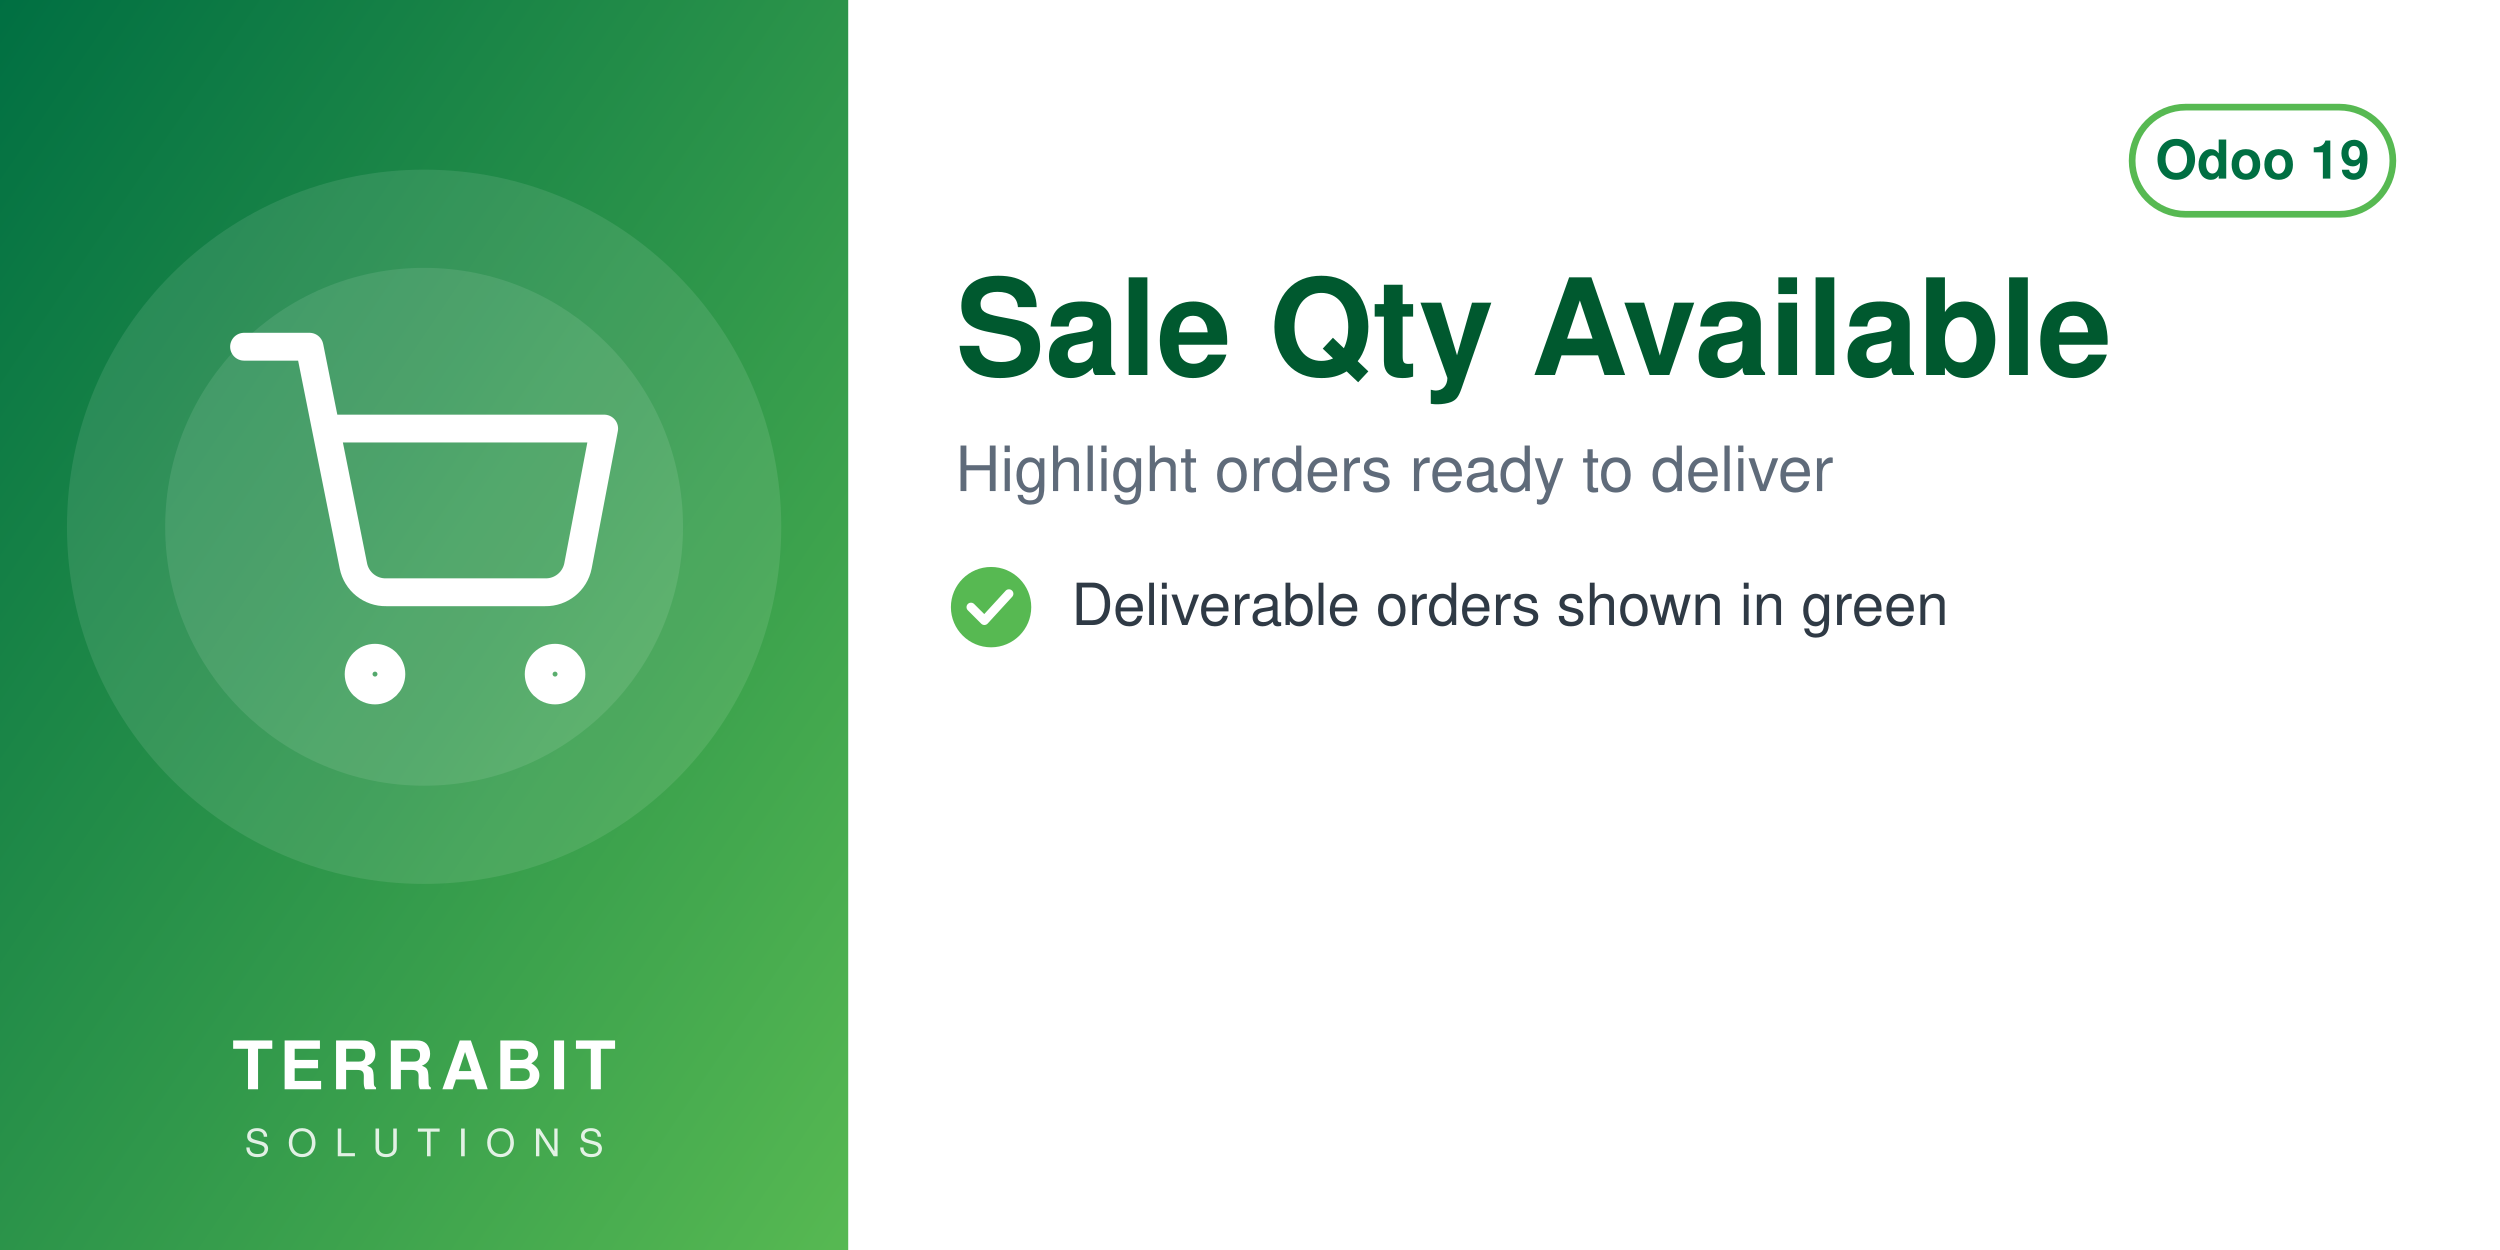
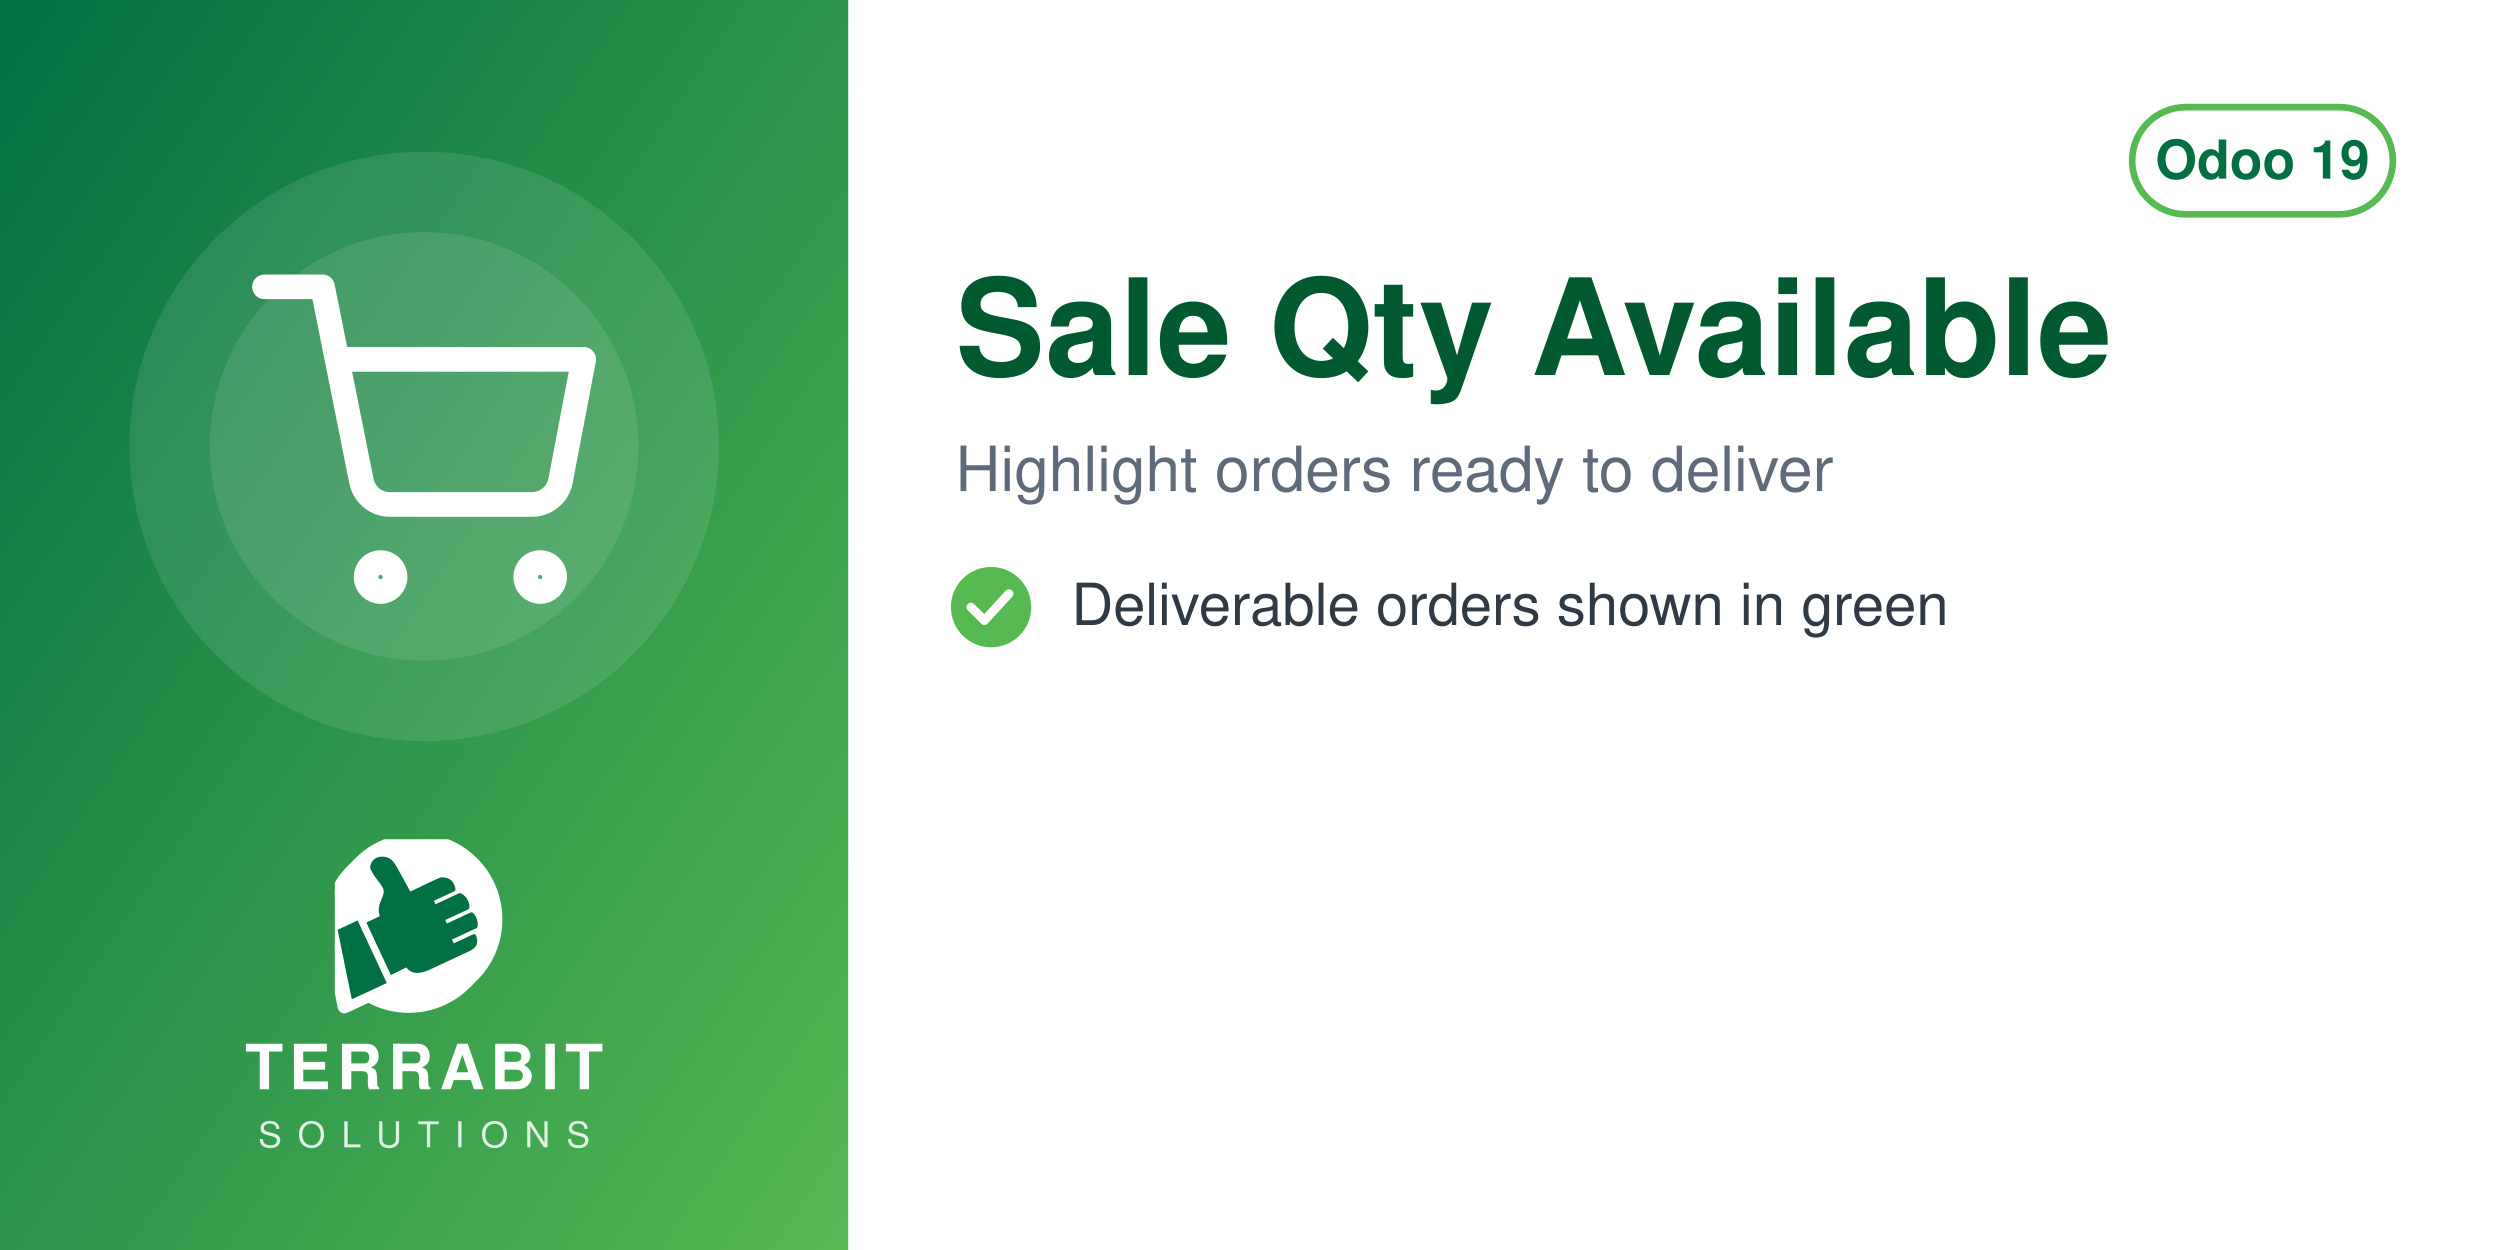
<svg xmlns="http://www.w3.org/2000/svg" width="560" height="280" viewBox="0 0 560 280">
  <defs>
    <linearGradient id="g" x1="0" y1="0" x2="1" y2="1">
      <stop offset="0" stop-color="#006F42" />
      <stop offset="1" stop-color="#57B952" />
    </linearGradient>
  </defs>
  <rect width="560" height="280" fill="#FFFFFF" />
  <rect width="190" height="280" fill="url(#g)" />
-   <circle cx="95.0" cy="118" r="80" fill="white" opacity="0.10" />
-   <circle cx="95.0" cy="118" r="58" fill="white" opacity="0.10" />
-   <svg x="51.0" y="74.0" width="88" height="88" viewBox="0 0 24 24">
+   <circle cx="95.0" cy="100" r="66" fill="white" opacity="0.10" />
+   <circle cx="95.0" cy="100" r="48" fill="white" opacity="0.10" />
+   <svg x="56.0" y="61.0" width="78" height="78" viewBox="0 0 24 24">
    <g fill="none" stroke="white" stroke-width="1.7" stroke-linecap="round" stroke-linejoin="round">
      <circle cx="9" cy="21" r="1" />
      <circle cx="20" cy="21" r="1" />
      <path d="M1 1h4l2.68 13.39a2 2 0 0 0 2 1.61h9.72a2 2 0 0 0 2-1.61L23 6H6" />
    </g>
  </svg>
-   <text x="95.0" y="244" text-anchor="middle" font-family="Helvetica,Arial,sans-serif" font-size="15" font-weight="800" letter-spacing="1.5" fill="white">TERRABIT</text>
-   <text x="95.0" y="259" text-anchor="middle" font-family="Helvetica,Arial,sans-serif" font-size="8.5" font-weight="500" letter-spacing="4" fill="white" opacity="0.85">SOLUTIONS</text>
+   <svg x="75.0" y="188" width="40" height="40" viewBox="4150 2350 3900 3800" preserveAspectRatio="xMidYMid meet">
+     <path fill="#FFFFFF" d="M7338.82 5241.89c-336.4,511.49 -915.39,849.23 -1573.35,849.23 -318.43,0 -618.3,-79.19 -881.23,-218.8l-465.06 216.37c-72.83,33.95 -159.37,2.44 -193.35,-70.37 -5.59,-12.01 -9.4,-24.39 -11.54,-36.85l-247.52 -1217.33c-54.07,-175.41 -83.21,-361.76 -83.21,-554.92 0,-657.98 337.78,-1237 849.31,-1573.39 -400.37,339.2 -654.6,845.59 -654.6,1411.43 0,184.82 27.28,368.48 81.7,545.13l0.48 1.54 247.97 1219.53 0.08 0.48c1.71,9.89 4.72,19.5 8.96,28.59 26.29,56.38 93.5,80.75 149.87,54.52l479.82 -223.25 14.39 7.64c267.26,141.92 563.34,214.99 865.9,214.99 565.81,0 1072.18,-254.2 1411.38,-654.54z" />
+     <path fill="#FFFFFF" d="M5927.44 2165.35c1039.34,0 1881.91,842.57 1881.91,1881.91 0,1039.34 -842.57,1881.89 -1881.91,1881.89 -318.43,0 -618.33,-79.2 -881.24,-218.81l-465.06 216.38c-72.81,33.95 -159.37,2.44 -193.34,-70.36 -5.59,-12.01 -9.41,-24.4 -11.55,-36.86l-247.56 -1217.47c-54.04,-175.36 -83.16,-361.66 -83.16,-554.76 0,-1039.34 842.56,-1881.91 1881.9,-1881.91z" />
+     <path fill="#006F42" d="M4648.32 4073.59l636.59 1365.17 -765.09 355.96 -308.63 -1517.87 437.13 -203.26zm725.61 1192.32l336.75 -167.88c105.65,140.85 282.69,170.72 576.82,18.8l819.92 -382.33c181.4,-90.13 164.26,-214.57 130.07,-328.43 -4.28,-14.25 -13.68,-24.81 -27.34,-30.7 -13.67,-5.89 -27.61,-5.11 -41.09,1.18l-422.32 196.93 -39.04 -83.72 538.07 -250.91c16.64,-7.76 24.7,-27.69 25.58,-46.04 6.48,-134.33 -44.36,-230.89 -105.84,-285.23 -15.2,-13.44 -35.71,-15.59 -54.12,-7l-513.92 239.64 -35.6 -76.34 506.31 -236.1c17.69,-8.25 22.52,-36.93 21.83,-56.45 -4.1,-117.31 -67.62,-232.74 -187.72,-290.66 -13.94,-6.72 -28.64,-6.36 -42.69,0.19l-511.21 238.38 -35.37 -75.86 448.98 -209.36c20.44,-9.53 25.81,-42.28 21.02,-64.32 -41.02,-189.07 -167.92,-247.8 -318.14,-237.87 -29.39,1.94 -589.86,273.16 -665.95,310.54l-281.84 -513.57c-59.06,-93.13 -112.7,-221.7 -276.47,-245.13 -211.24,-30.22 -291.56,94.38 -316.89,203.13 -25.32,108.75 223.84,365.99 276.05,473.69 85.52,184.27 -161.86,318.11 -68.41,617.99l-292.54 139.94 535.09 1147.51z" />
+   </svg>
+   <text x="95.0" y="244" text-anchor="middle" font-family="Helvetica,Arial,sans-serif" font-size="14" font-weight="800" letter-spacing="1.4" fill="white">TERRABIT</text>
+   <text x="95.0" y="257" text-anchor="middle" font-family="Helvetica,Arial,sans-serif" font-size="8" font-weight="500" letter-spacing="3.6" fill="white" opacity="0.85">SOLUTIONS</text>
  <g>
    <rect x="477.6" y="24" width="58.4" height="24" rx="12" fill="none" stroke="#57B952" stroke-width="1.5" />
    <text x="506.8" y="40" text-anchor="middle" font-family="Helvetica,Arial,sans-serif" font-size="12" font-weight="700" fill="#006F42">Odoo 19</text>
  </g>
  <text x="214" y="84" font-family="Helvetica,Arial,sans-serif" font-size="30" font-weight="700" fill="#00592F">Sale Qty Available</text>
  <text x="214" y="110" font-family="Helvetica,Arial,sans-serif" font-size="14" fill="#5F6B7A">Highlight orders ready to deliver</text>
  <circle cx="222" cy="136" r="9" fill="#57B952" />
  <path d="M217.5 136 l3 3 l5.5 -6" fill="none" stroke="white" stroke-width="2" stroke-linecap="round" stroke-linejoin="round" />
  <text x="240" y="140" font-family="Helvetica,Arial,sans-serif" font-size="13" fill="#2F3A45">Deliverable orders shown in green</text>
</svg>
